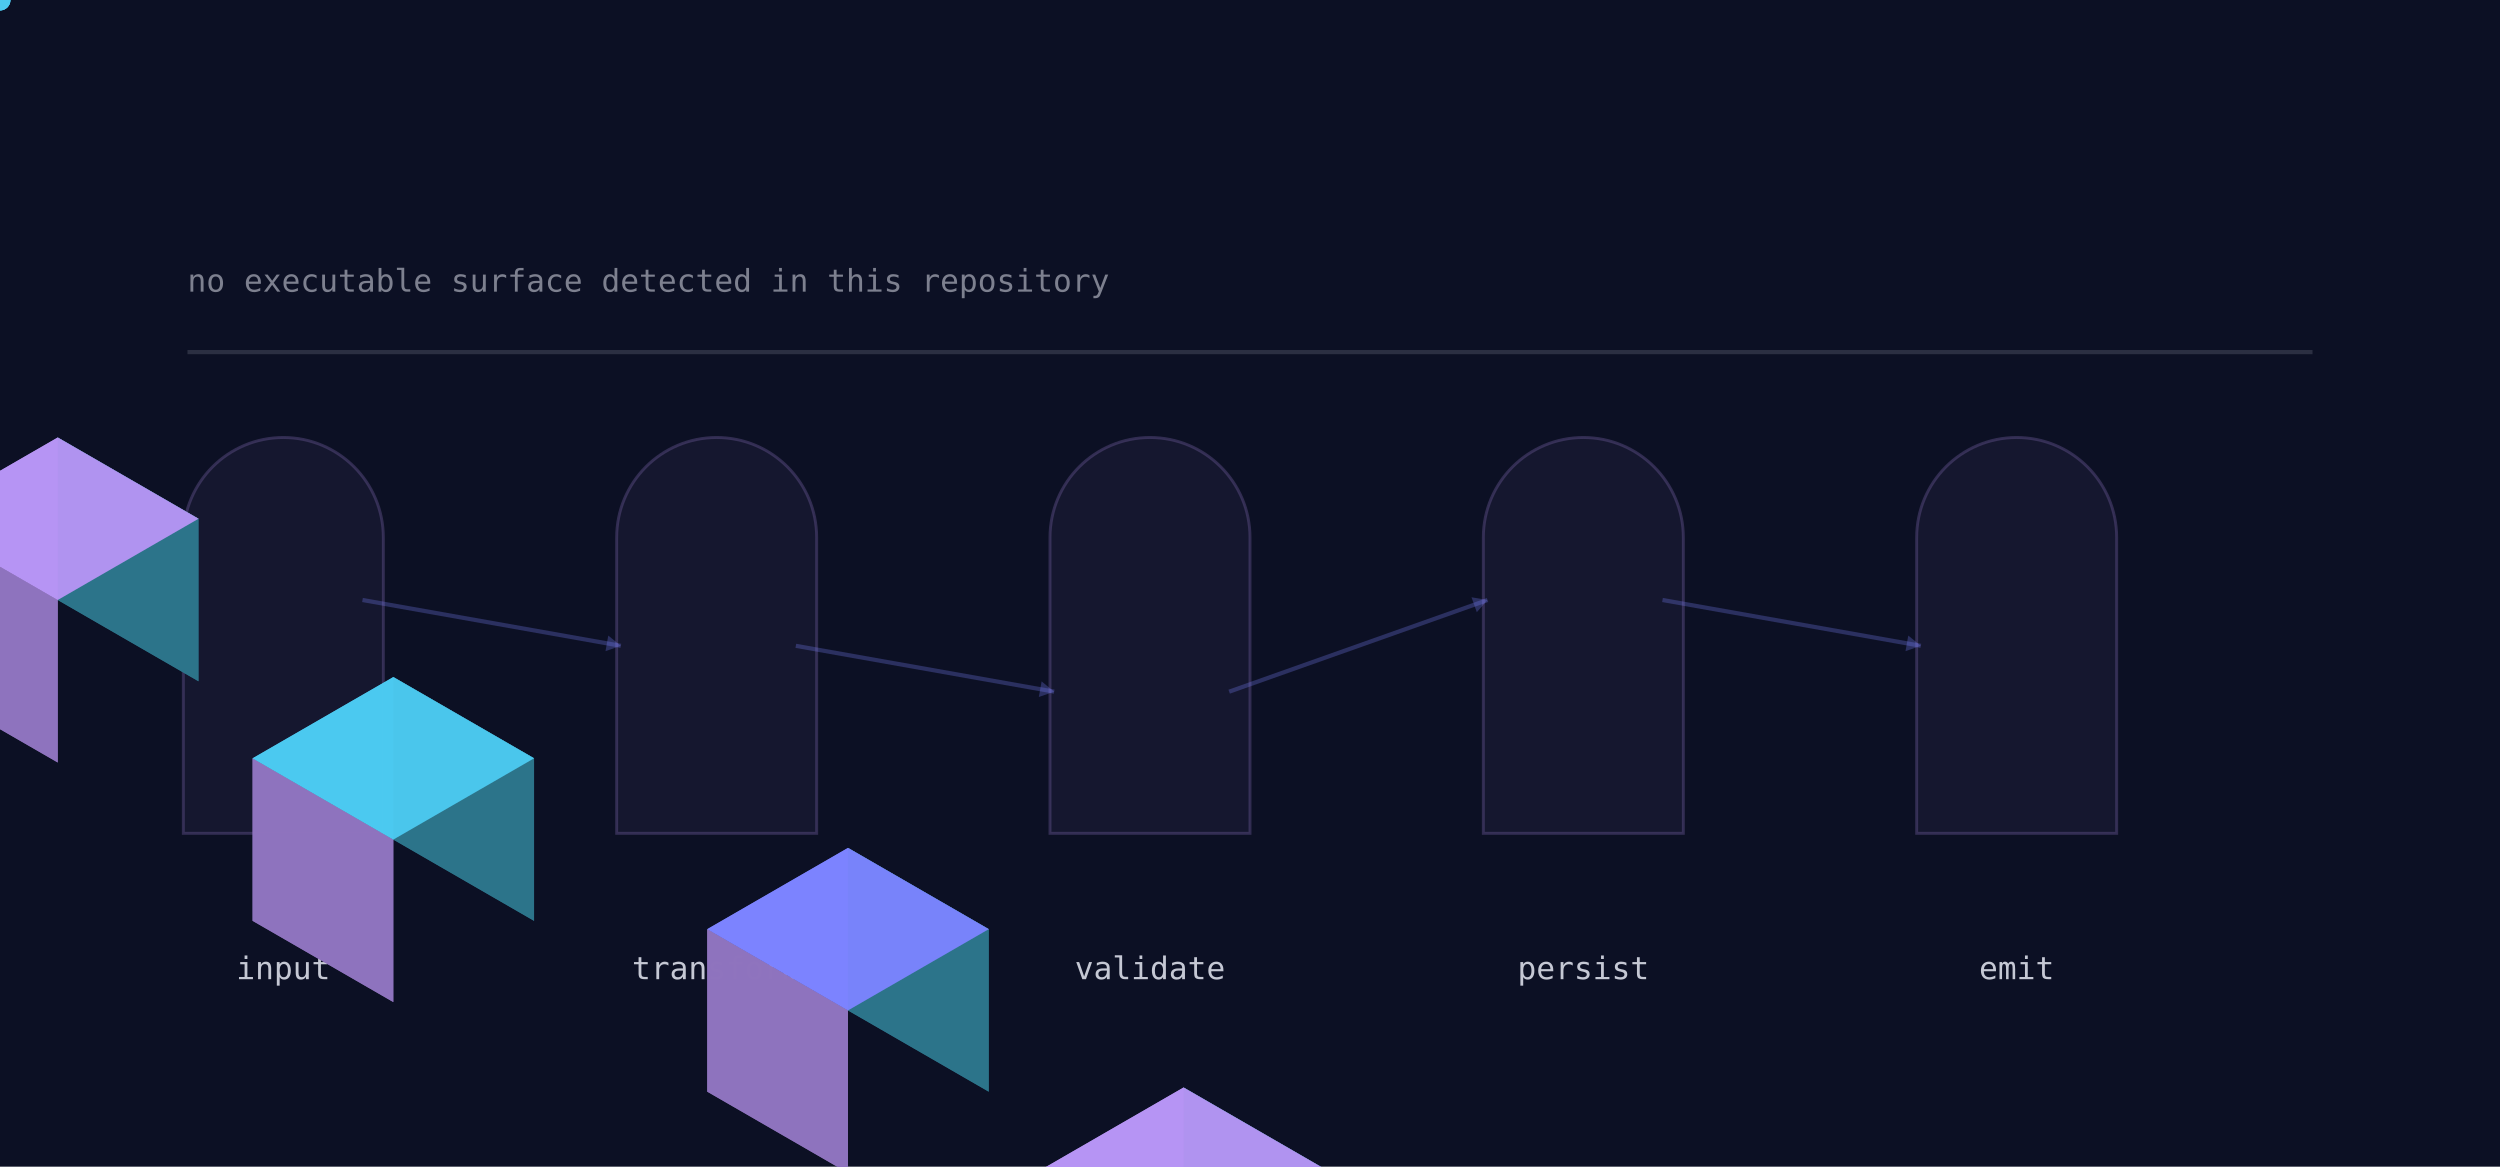
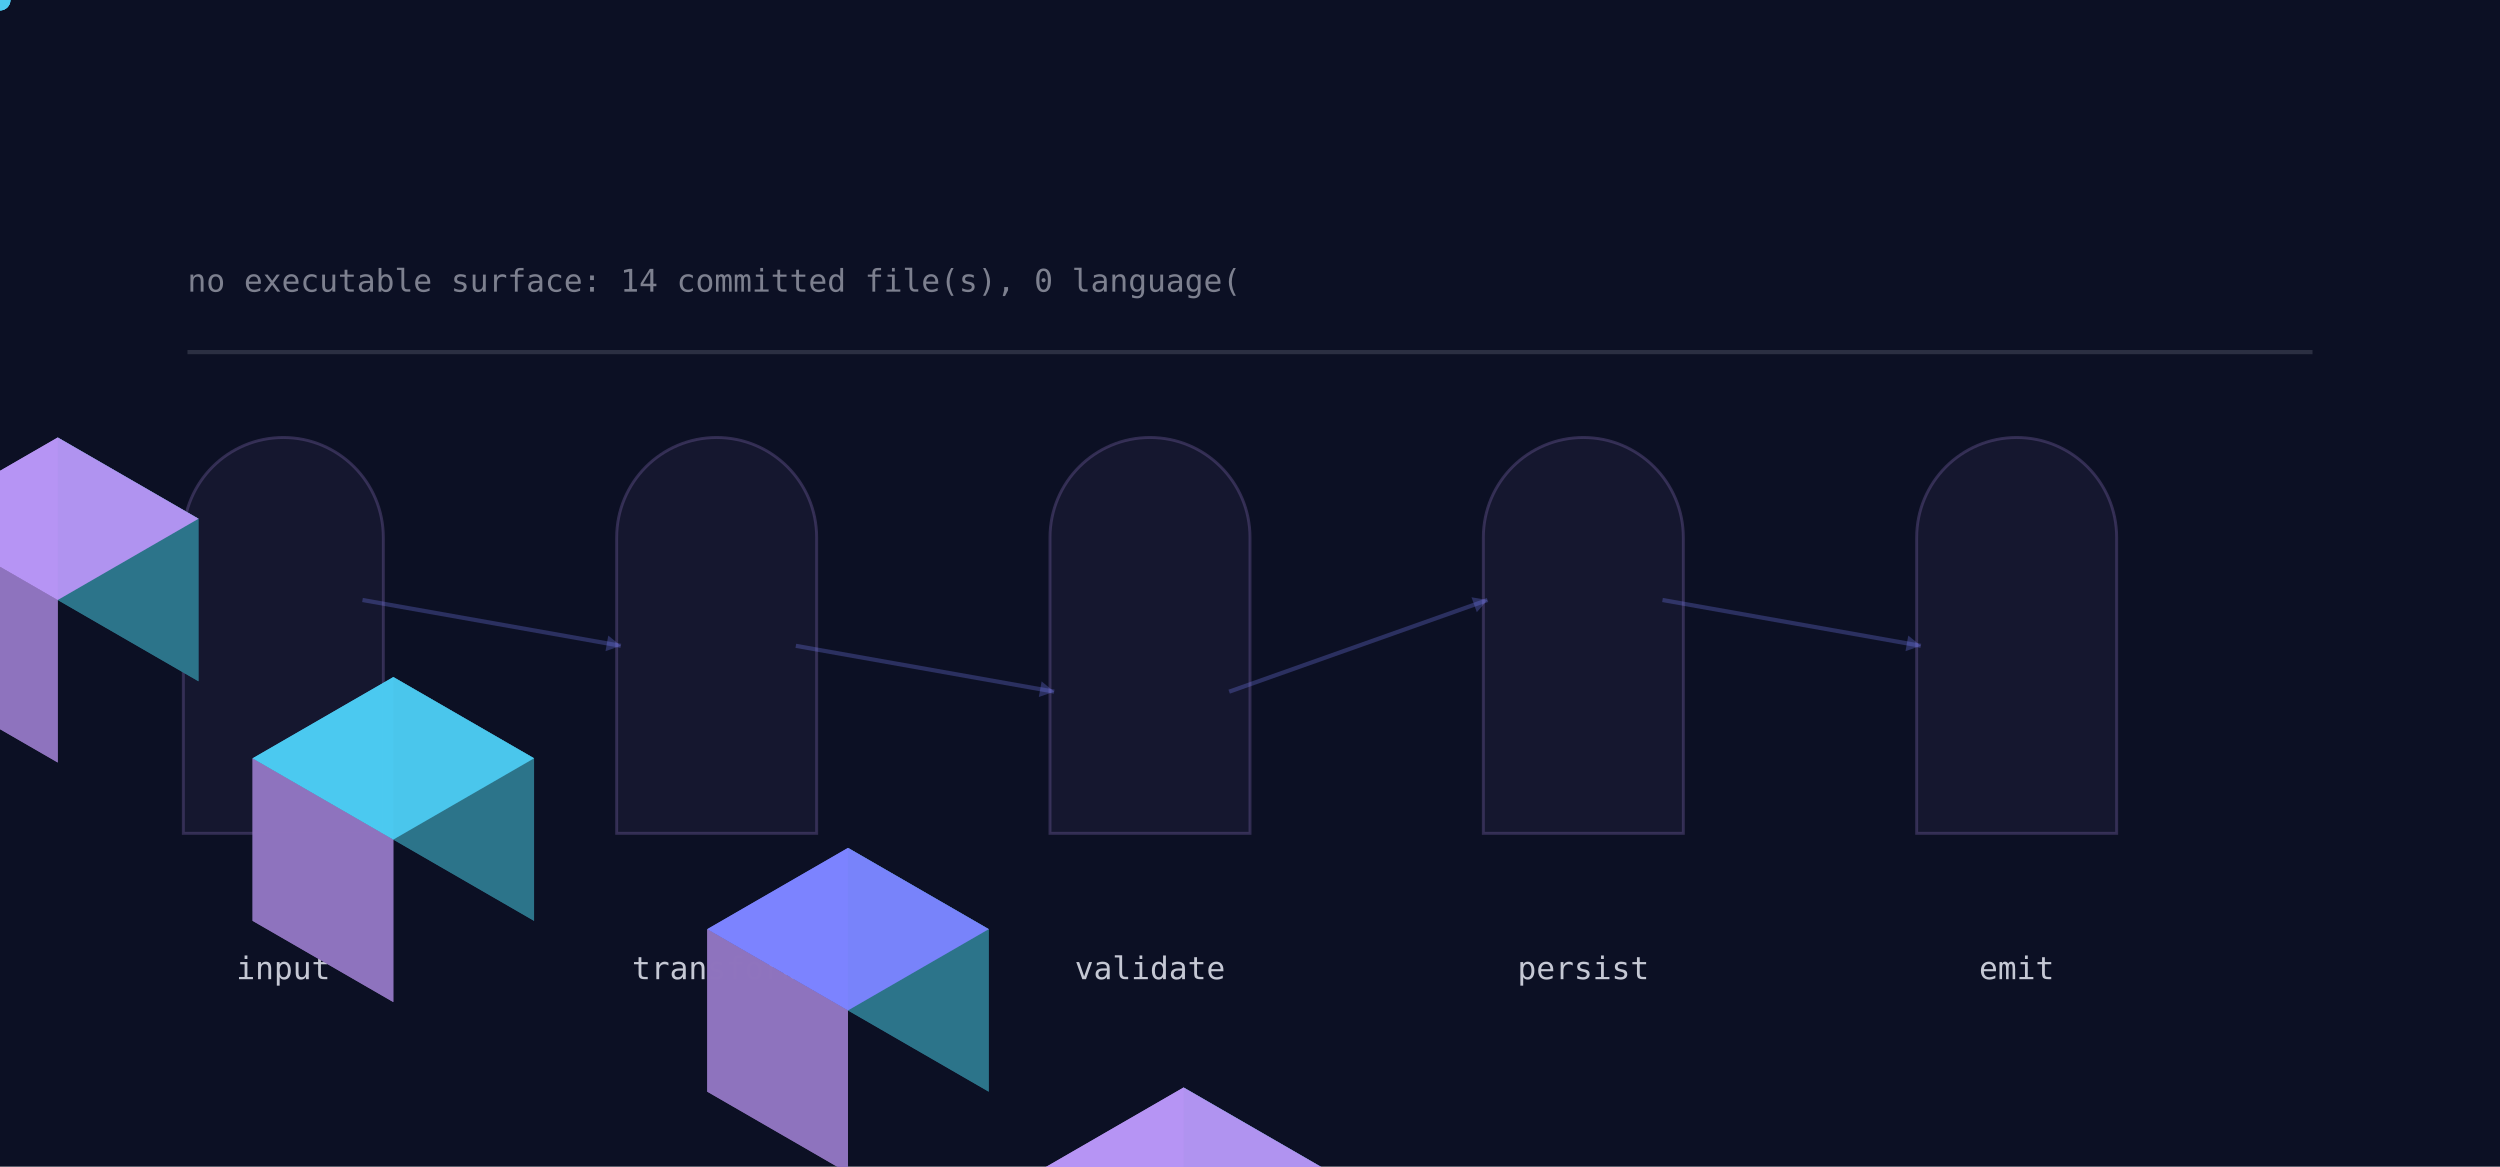
<svg xmlns="http://www.w3.org/2000/svg" viewBox="0 0 1200 560" width="1200" height="560" role="img" aria-label="EVSec.one data flow">
  <rect width="1200" height="560" fill="#0c1024" />
  <defs>
    <linearGradient id="gf" x1="0" y1="0" x2="1" y2="1">
      <stop offset="0%" stop-color="#7c83ff" />
      <stop offset="100%" stop-color="#b794f4" />
    </linearGradient>
  </defs>
  <path d="M88.00,400.00 L88.00,258.00 A48.00,48.00 0 0 1 184.00,258.00 L184.00,400.00 Z" fill="rgba(183,148,244,0.100)" opacity="0.55" stroke="rgba(183,148,244,0.400)" stroke-width="1.4" />
  <polygon points="-133.37,173.00 -65.82,212.00 -65.82,134.00 -133.37,95.00" fill="#2c758b" opacity="0.95" />
  <polygon points="-200.92,212.00 -133.37,251.00 -133.37,173.00 -200.92,134.00" fill="#8f73be" opacity="0.95" />
  <polygon points="-133.37,95.00 -65.82,134.00 -133.37,173.00 -200.92,134.00" fill="#7c83ff" opacity="0.95" />
  <g>
    <polygon points="-133.37,173.00 -65.82,212.00 -65.82,134.00 -133.37,95.00" fill="#2c758b" opacity="0.95" />
    <polygon points="-200.92,212.00 -133.37,251.00 -133.37,173.00 -200.92,134.00" fill="#8f73be" opacity="0.95" />
    <polygon points="-133.37,95.00 -65.82,134.00 -133.37,173.00 -200.92,134.00" fill="#7c83ff" opacity="0.95" />
    <animate attributeName="opacity" values="0.25;1.0;0.25" dur="5.292s" begin="0.0s" repeatCount="indefinite" />
  </g>
  <text x="136" y="470" font-family="ui-monospace,Menlo,monospace" font-size="15" fill="rgba(238,240,251,0.820)" text-anchor="middle">input</text>
  <path d="M296.00,400.00 L296.00,258.00 A48.00,48.00 0 0 1 392.00,258.00 L392.00,400.00 Z" fill="rgba(183,148,244,0.100)" opacity="0.55" stroke="rgba(183,148,244,0.400)" stroke-width="1.4" />
  <polygon points="27.71,288.00 95.26,327.00 95.26,249.00 27.71,210.00" fill="#2c758b" opacity="0.95" />
  <polygon points="-39.84,327.00 27.71,366.00 27.71,288.00 -39.84,249.00" fill="#8f73be" opacity="0.95" />
  <polygon points="27.71,210.00 95.26,249.00 27.71,288.00 -39.84,249.00" fill="#b794f4" opacity="0.95" />
  <g>
    <polygon points="27.71,288.00 95.26,327.00 95.26,249.00 27.71,210.00" fill="#2c758b" opacity="0.95" />
    <polygon points="-39.84,327.00 27.71,366.00 27.71,288.00 -39.84,249.00" fill="#8f73be" opacity="0.95" />
    <polygon points="27.71,210.00 95.26,249.00 27.71,288.00 -39.84,249.00" fill="#b794f4" opacity="0.95" />
    <animate attributeName="opacity" values="0.25;1.0;0.25" dur="5.292s" begin="0.4s" repeatCount="indefinite" />
  </g>
  <text x="344" y="470" font-family="ui-monospace,Menlo,monospace" font-size="15" fill="rgba(238,240,251,0.820)" text-anchor="middle">transform</text>
  <line x1="174.00" y1="288.00" x2="298.00" y2="310.00" stroke="rgba(124,131,255,0.500)" stroke-width="2.00" opacity="0.55" />
  <polygon points="298.00,310.00 291.97,305.07 290.64,312.55" fill="rgba(124,131,255,0.500)" opacity="0.55" />
  <g opacity="0.9">
    <circle cx="0.00" cy="0.00" r="5.00" fill="#4cc9f0" opacity="1.00" />
    <animateTransform attributeName="transform" type="translate" values="174.00,288.00 298.00,310.00" dur="4.233s" begin="0.0s" repeatCount="indefinite" />
    <animateTransform attributeName="transform" type="translate" values="298.00,310.00 174.00,288.00" dur="4.233s" begin="2.117s" repeatCount="indefinite" />
  </g>
  <path d="M504.00,400.00 L504.00,258.00 A48.00,48.00 0 0 1 600.00,258.00 L600.00,400.00 Z" fill="rgba(183,148,244,0.100)" opacity="0.55" stroke="rgba(183,148,244,0.400)" stroke-width="1.4" />
  <polygon points="188.79,403.00 256.34,442.00 256.34,364.00 188.79,325.00" fill="#2c758b" opacity="0.95" />
  <polygon points="121.24,442.00 188.79,481.00 188.79,403.00 121.24,364.00" fill="#8f73be" opacity="0.95" />
  <polygon points="188.79,325.00 256.34,364.00 188.79,403.00 121.24,364.00" fill="#4cc9f0" opacity="0.95" />
  <g>
    <polygon points="188.79,403.00 256.34,442.00 256.34,364.00 188.79,325.00" fill="#2c758b" opacity="0.95" />
    <polygon points="121.24,442.00 188.79,481.00 188.79,403.00 121.24,364.00" fill="#8f73be" opacity="0.95" />
    <polygon points="188.79,325.00 256.34,364.00 188.79,403.00 121.24,364.00" fill="#4cc9f0" opacity="0.95" />
    <animate attributeName="opacity" values="0.25;1.0;0.25" dur="5.292s" begin="0.8s" repeatCount="indefinite" />
  </g>
  <text x="552" y="470" font-family="ui-monospace,Menlo,monospace" font-size="15" fill="rgba(238,240,251,0.820)" text-anchor="middle">validate</text>
  <line x1="382.00" y1="310.00" x2="506.00" y2="332.00" stroke="rgba(124,131,255,0.500)" stroke-width="2.00" opacity="0.55" />
  <polygon points="506.00,332.00 499.97,327.07 498.64,334.55" fill="rgba(124,131,255,0.500)" opacity="0.55" />
  <g opacity="0.9">
    <circle cx="0.00" cy="0.00" r="5.00" fill="#4cc9f0" opacity="1.00" />
    <animateTransform attributeName="transform" type="translate" values="382.00,310.00 506.00,332.00" dur="4.233s" begin="0.45s" repeatCount="indefinite" />
    <animateTransform attributeName="transform" type="translate" values="506.00,332.00 382.00,310.00" dur="4.233s" begin="2.567s" repeatCount="indefinite" />
  </g>
  <path d="M712.00,400.00 L712.00,258.00 A48.00,48.00 0 0 1 808.00,258.00 L808.00,400.00 Z" fill="rgba(183,148,244,0.100)" opacity="0.55" stroke="rgba(183,148,244,0.400)" stroke-width="1.4" />
  <polygon points="407.03,485.00 474.58,524.00 474.58,446.00 407.03,407.00" fill="#2c758b" opacity="0.95" />
  <polygon points="339.48,524.00 407.03,563.00 407.03,485.00 339.48,446.00" fill="#8f73be" opacity="0.95" />
  <polygon points="407.03,407.00 474.58,446.00 407.03,485.00 339.48,446.00" fill="#7c83ff" opacity="0.95" />
  <g>
    <polygon points="407.03,485.00 474.58,524.00 474.58,446.00 407.03,407.00" fill="#2c758b" opacity="0.95" />
    <polygon points="339.48,524.00 407.03,563.00 407.03,485.00 339.48,446.00" fill="#8f73be" opacity="0.95" />
    <polygon points="407.03,407.00 474.58,446.00 407.03,485.00 339.48,446.00" fill="#7c83ff" opacity="0.95" />
    <animate attributeName="opacity" values="0.25;1.0;0.25" dur="5.292s" begin="1.2s" repeatCount="indefinite" />
  </g>
  <text x="760" y="470" font-family="ui-monospace,Menlo,monospace" font-size="15" fill="rgba(238,240,251,0.820)" text-anchor="middle">persist</text>
  <line x1="590.00" y1="332.00" x2="714.00" y2="288.00" stroke="rgba(124,131,255,0.500)" stroke-width="2.00" opacity="0.55" />
  <polygon points="714.00,288.00 706.32,286.69 708.86,293.86" fill="rgba(124,131,255,0.500)" opacity="0.55" />
  <g opacity="0.9">
    <circle cx="0.00" cy="0.00" r="5.00" fill="#4cc9f0" opacity="1.00" />
    <animateTransform attributeName="transform" type="translate" values="590.00,332.00 714.00,288.00" dur="4.233s" begin="0.9s" repeatCount="indefinite" />
    <animateTransform attributeName="transform" type="translate" values="714.00,288.00 590.00,332.00" dur="4.233s" begin="3.017s" repeatCount="indefinite" />
  </g>
  <path d="M920.00,400.00 L920.00,258.00 A48.00,48.00 0 0 1 1016.00,258.00 L1016.00,400.00 Z" fill="rgba(183,148,244,0.100)" opacity="0.55" stroke="rgba(183,148,244,0.400)" stroke-width="1.4" />
  <polygon points="568.11,600.00 635.66,639.00 635.66,561.00 568.11,522.00" fill="#2c758b" opacity="0.95" />
  <polygon points="500.56,639.00 568.11,678.00 568.11,600.00 500.56,561.00" fill="#8f73be" opacity="0.95" />
  <polygon points="568.11,522.00 635.66,561.00 568.11,600.00 500.56,561.00" fill="#b794f4" opacity="0.95" />
  <g>
    <polygon points="568.11,600.00 635.66,639.00 635.66,561.00 568.11,522.00" fill="#2c758b" opacity="0.95" />
    <polygon points="500.56,639.00 568.11,678.00 568.11,600.00 500.56,561.00" fill="#8f73be" opacity="0.95" />
    <polygon points="568.11,522.00 635.66,561.00 568.11,600.00 500.56,561.00" fill="#b794f4" opacity="0.95" />
    <animate attributeName="opacity" values="0.25;1.0;0.25" dur="5.292s" begin="1.6s" repeatCount="indefinite" />
  </g>
  <text x="968" y="470" font-family="ui-monospace,Menlo,monospace" font-size="15" fill="rgba(238,240,251,0.820)" text-anchor="middle">emit</text>
  <line x1="798.00" y1="288.00" x2="922.00" y2="310.00" stroke="rgba(124,131,255,0.500)" stroke-width="2.00" opacity="0.55" />
  <polygon points="922.00,310.00 915.97,305.07 914.64,312.55" fill="rgba(124,131,255,0.500)" opacity="0.55" />
  <g opacity="0.9">
    <circle cx="0.00" cy="0.00" r="5.00" fill="#4cc9f0" opacity="1.00" />
    <animateTransform attributeName="transform" type="translate" values="798.00,288.00 922.00,310.00" dur="4.233s" begin="1.35s" repeatCount="indefinite" />
    <animateTransform attributeName="transform" type="translate" values="922.00,310.00 798.00,288.00" dur="4.233s" begin="3.467s" repeatCount="indefinite" />
  </g>
  <rect x="90.00" y="168.00" width="1020.00" height="2.00" rx="0.00" fill="rgba(238,240,251,0.140)" opacity="1.00" />
-   <text x="90" y="140" font-family="ui-monospace,Menlo,monospace" font-size="15" fill="rgba(238,240,251,0.500)">no executable surface detected in this repository</text>
+   <text x="90" y="140" font-family="ui-monospace,Menlo,monospace" font-size="15" fill="rgba(238,240,251,0.500)">no executable surface: 14 committed file(s), 0 language(</text>
</svg>
